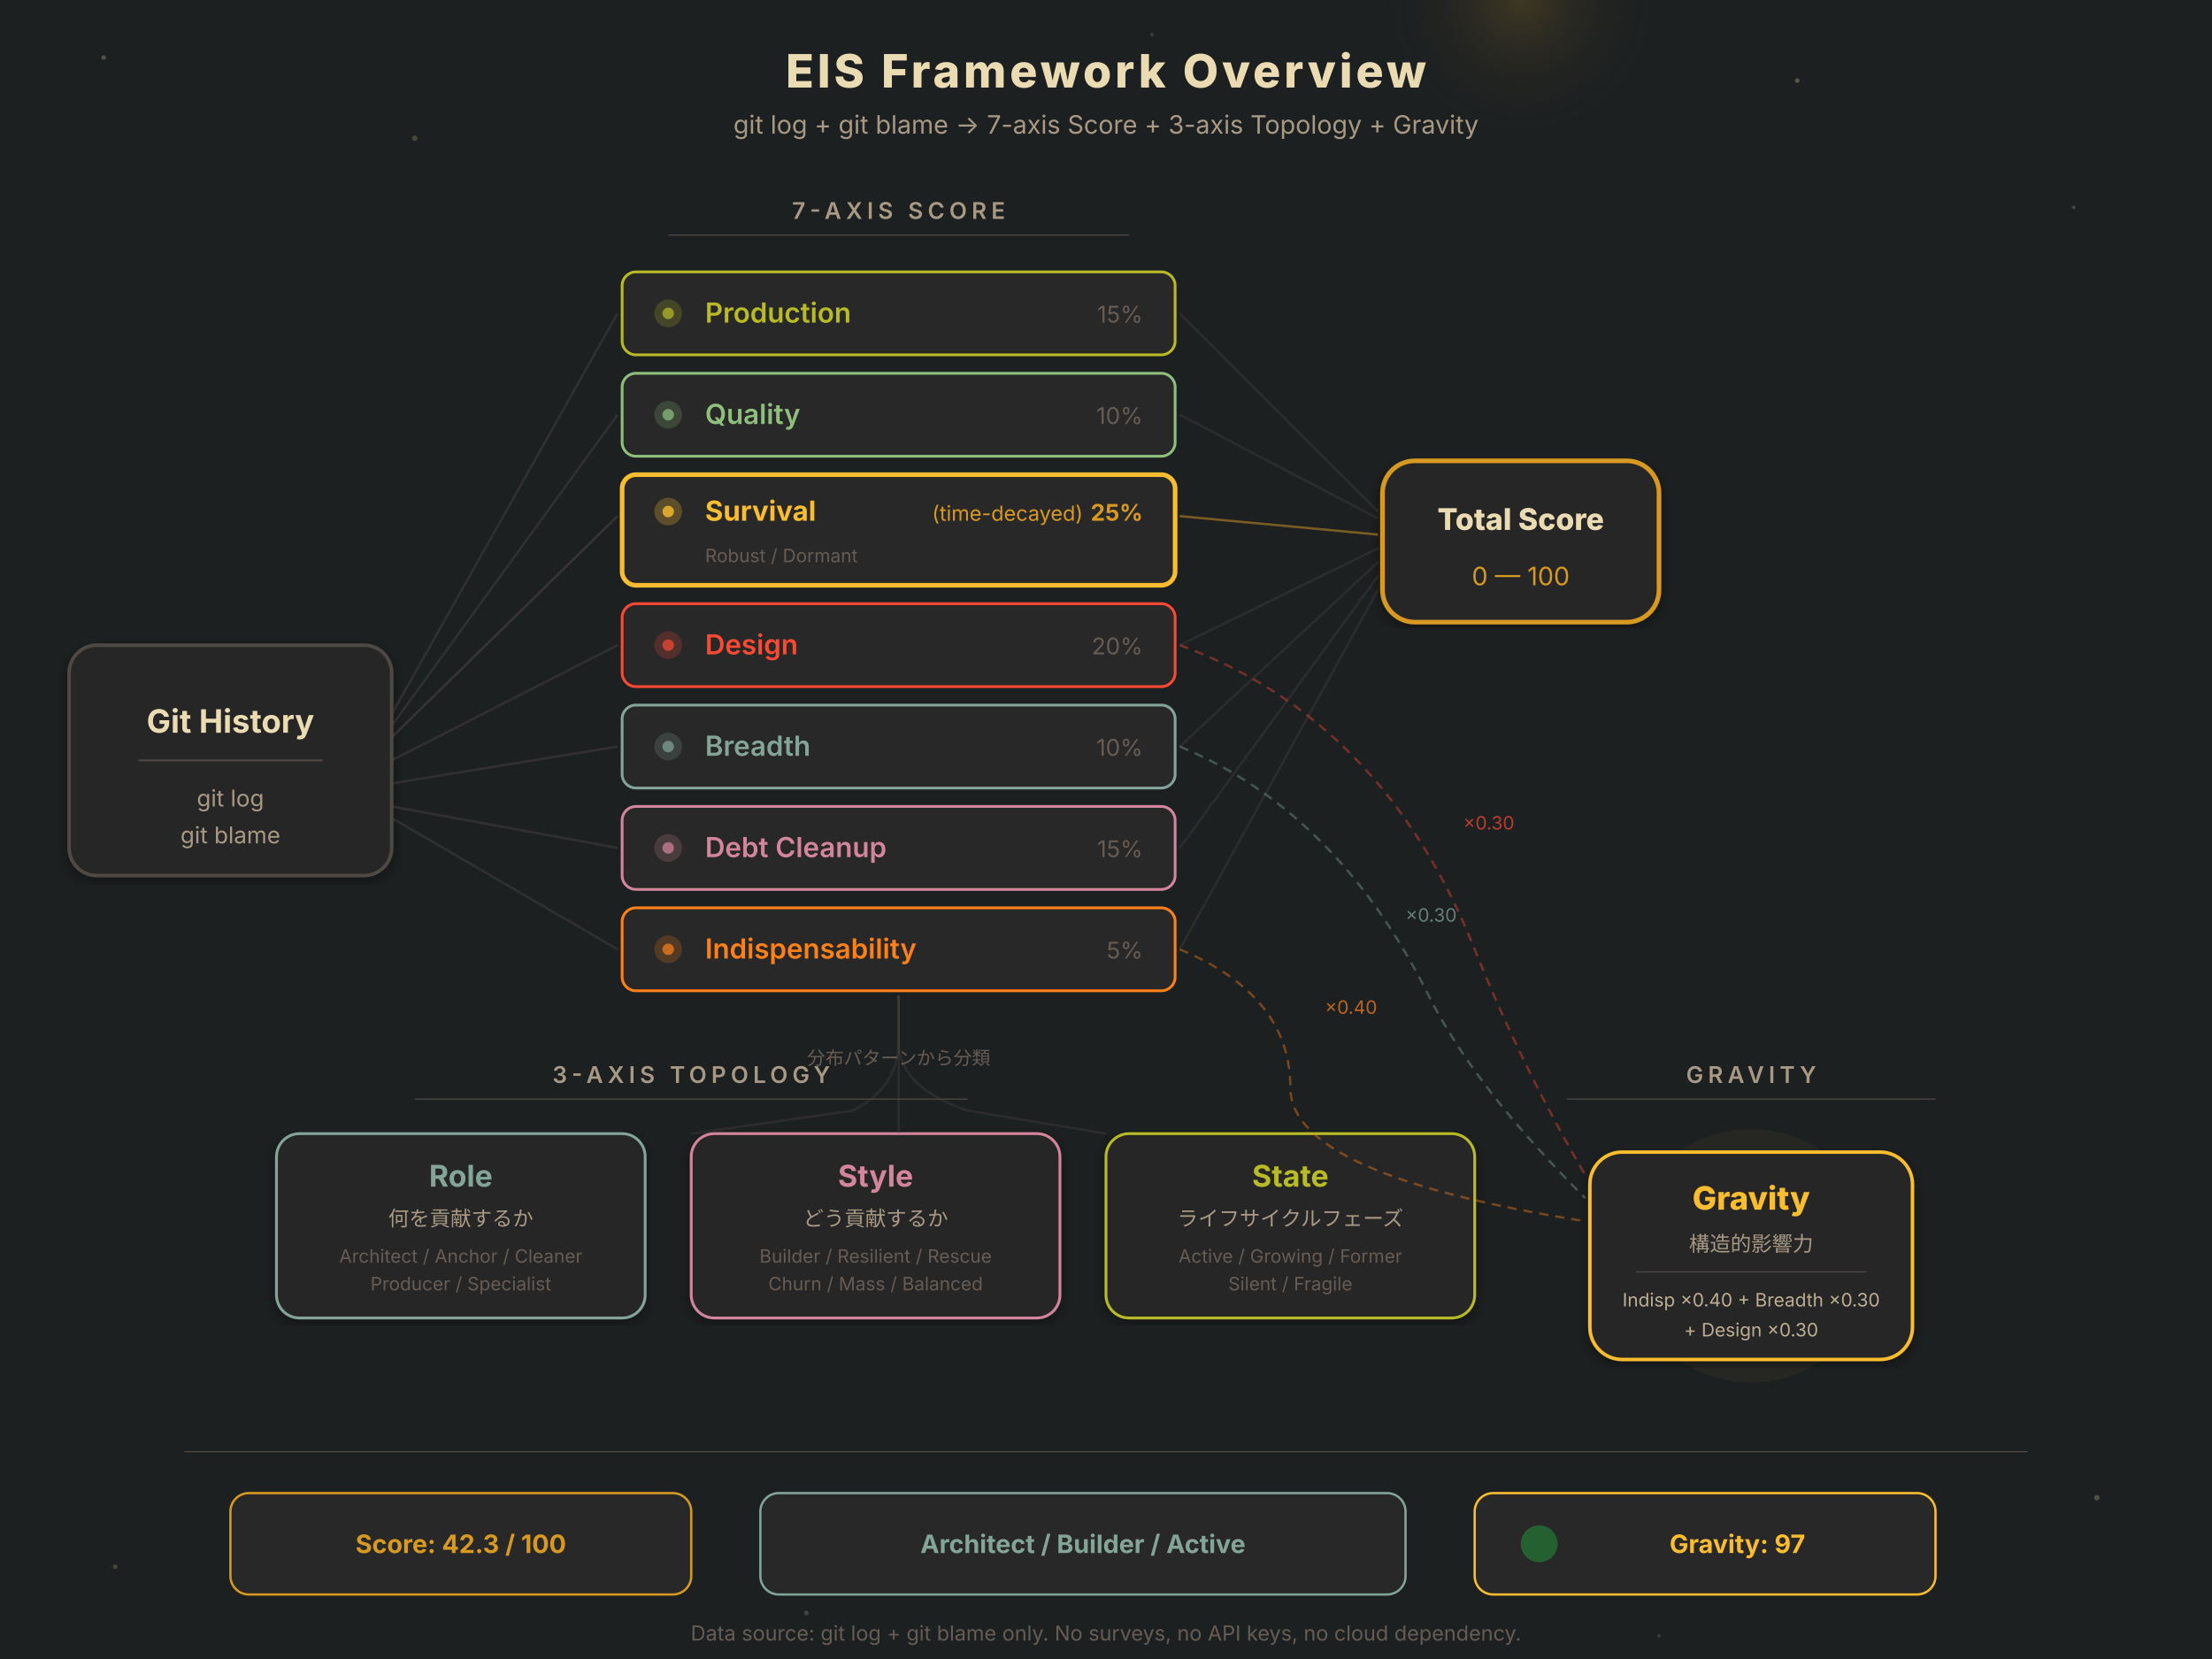
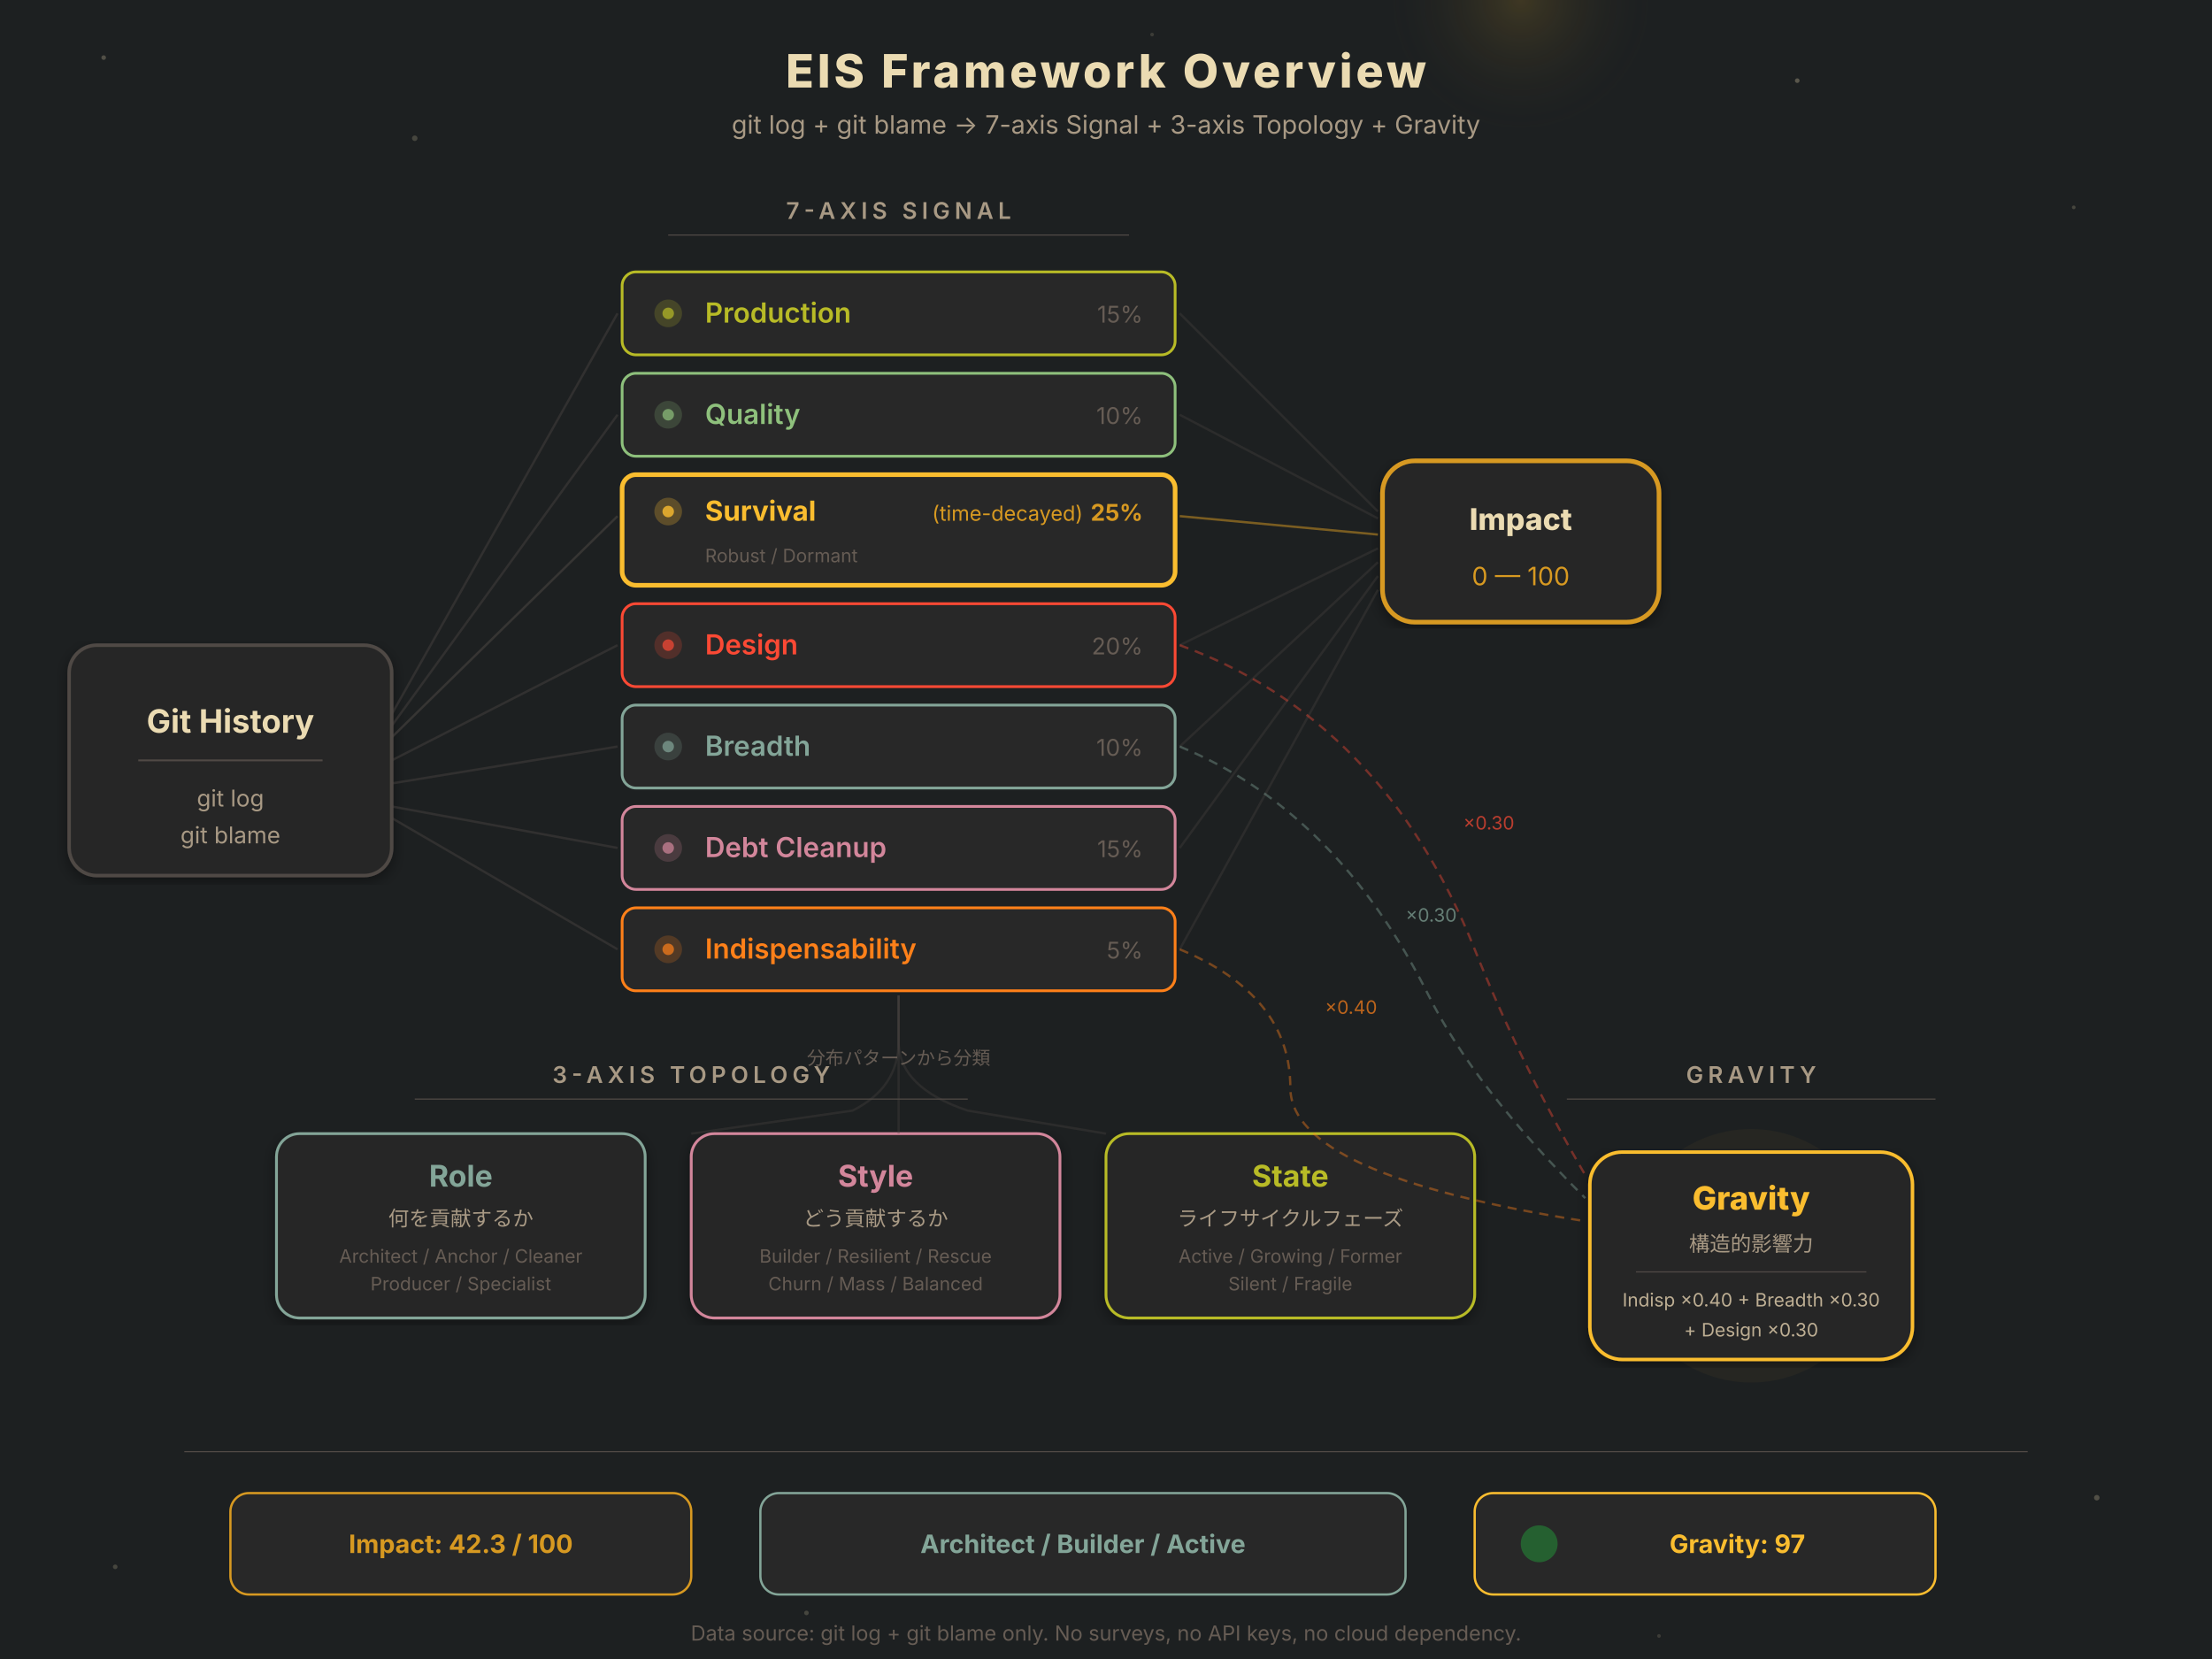
<svg xmlns="http://www.w3.org/2000/svg" width="960" height="720" viewBox="0 0 960 720">
  <defs>
    <radialGradient id="glow-gold" cx="50%" cy="50%" r="50%">
      <stop offset="0%" stop-color="#fabd2f" stop-opacity="0.15" />
      <stop offset="100%" stop-color="#1d2021" stop-opacity="0" />
    </radialGradient>
    <filter id="shadow" x="-4%" y="-4%" width="108%" height="108%">
      <feDropShadow dx="0" dy="2" stdDeviation="3" flood-color="#000" flood-opacity="0.4" />
    </filter>
  </defs>
  <rect width="960" height="720" fill="#1d2021" />
  <circle cx="45" cy="25" r="1" fill="#ebdbb2" opacity="0.25" />
  <circle cx="180" cy="60" r="1.2" fill="#ebdbb2" opacity="0.2" />
  <circle cx="780" cy="35" r="1" fill="#ebdbb2" opacity="0.3" />
  <circle cx="900" cy="90" r="0.8" fill="#ebdbb2" opacity="0.2" />
  <circle cx="50" cy="680" r="1" fill="#ebdbb2" opacity="0.2" />
  <circle cx="910" cy="650" r="1.2" fill="#ebdbb2" opacity="0.25" />
  <circle cx="500" cy="15" r="0.8" fill="#ebdbb2" opacity="0.15" />
  <circle cx="350" cy="700" r="1" fill="#ebdbb2" opacity="0.2" />
  <circle cx="720" cy="710" r="0.8" fill="#ebdbb2" opacity="0.15" />
  <text x="480" y="38" text-anchor="middle" fill="#ebdbb2" font-size="20" font-weight="800" font-family="-apple-system,BlinkMacSystemFont,'Segoe UI',sans-serif" letter-spacing="1.5">EIS Framework Overview</text>
-   <text x="480" y="58" text-anchor="middle" fill="#a89984" font-size="11" font-family="-apple-system,sans-serif">git log + git blame → 7-axis Score + 3-axis Topology + Gravity</text>
+   <text x="480" y="58" text-anchor="middle" fill="#a89984" font-size="11" font-family="-apple-system,sans-serif">git log + git blame → 7-axis Signal + 3-axis Topology + Gravity</text>
  <rect x="30" y="280" width="140" height="100" rx="12" fill="#282828" stroke="#504945" stroke-width="1.5" filter="url(#shadow)" />
  <text x="100" y="318" text-anchor="middle" fill="#ebdbb2" font-size="14" font-weight="700" font-family="-apple-system,sans-serif">Git History</text>
  <line x1="60" y1="330" x2="140" y2="330" stroke="#504945" stroke-width="0.8" />
  <text x="100" y="350" text-anchor="middle" fill="#a89984" font-size="10" font-family="-apple-system,sans-serif">git log</text>
  <text x="100" y="366" text-anchor="middle" fill="#a89984" font-size="10" font-family="-apple-system,sans-serif">git blame</text>
-   <text x="390" y="95" text-anchor="middle" fill="#a89984" font-size="10" font-weight="600" font-family="-apple-system,sans-serif" letter-spacing="2">7-AXIS SCORE</text>
+   <text x="390" y="95" text-anchor="middle" fill="#a89984" font-size="10" font-weight="600" font-family="-apple-system,sans-serif" letter-spacing="2">7-AXIS SIGNAL</text>
  <line x1="290" y1="102" x2="490" y2="102" stroke="#504945" stroke-width="0.5" />
  <rect x="270" y="118" width="240" height="36" rx="6" fill="#282828" stroke="#b8bb26" stroke-width="1.2" />
  <circle cx="290" cy="136" r="6" fill="#b8bb26" opacity="0.2" />
  <circle cx="290" cy="136" r="2.5" fill="#b8bb26" opacity="0.7" />
  <text x="306" y="140" fill="#b8bb26" font-size="12" font-weight="600" font-family="-apple-system,sans-serif">Production</text>
  <text x="496" y="140" text-anchor="end" fill="#665c54" font-size="10" font-family="-apple-system,sans-serif">15%</text>
  <rect x="270" y="162" width="240" height="36" rx="6" fill="#282828" stroke="#8ec07c" stroke-width="1.2" />
  <circle cx="290" cy="180" r="6" fill="#8ec07c" opacity="0.2" />
  <circle cx="290" cy="180" r="2.5" fill="#8ec07c" opacity="0.7" />
  <text x="306" y="184" fill="#8ec07c" font-size="12" font-weight="600" font-family="-apple-system,sans-serif">Quality</text>
  <text x="496" y="184" text-anchor="end" fill="#665c54" font-size="10" font-family="-apple-system,sans-serif">10%</text>
  <rect x="270" y="206" width="240" height="48" rx="6" fill="#282828" stroke="#fabd2f" stroke-width="2" />
  <circle cx="290" cy="222" r="6" fill="#fabd2f" opacity="0.25" />
  <circle cx="290" cy="222" r="2.5" fill="#fabd2f" opacity="0.8" />
  <text x="306" y="226" fill="#fabd2f" font-size="12" font-weight="700" font-family="-apple-system,sans-serif">Survival</text>
  <text x="470" y="226" text-anchor="end" fill="#d79921" font-size="9" font-family="-apple-system,sans-serif">(time-decayed)</text>
  <text x="496" y="226" text-anchor="end" fill="#d79921" font-size="10" font-weight="700" font-family="-apple-system,sans-serif">25%</text>
  <text x="306" y="244" fill="#665c54" font-size="8" font-family="-apple-system,sans-serif">Robust / Dormant</text>
  <rect x="270" y="262" width="240" height="36" rx="6" fill="#282828" stroke="#fb4934" stroke-width="1.2" />
  <circle cx="290" cy="280" r="6" fill="#fb4934" opacity="0.2" />
  <circle cx="290" cy="280" r="2.5" fill="#fb4934" opacity="0.7" />
  <text x="306" y="284" fill="#fb4934" font-size="12" font-weight="600" font-family="-apple-system,sans-serif">Design</text>
  <text x="496" y="284" text-anchor="end" fill="#665c54" font-size="10" font-family="-apple-system,sans-serif">20%</text>
  <rect x="270" y="306" width="240" height="36" rx="6" fill="#282828" stroke="#83a598" stroke-width="1.2" />
  <circle cx="290" cy="324" r="6" fill="#83a598" opacity="0.2" />
  <circle cx="290" cy="324" r="2.5" fill="#83a598" opacity="0.7" />
  <text x="306" y="328" fill="#83a598" font-size="12" font-weight="600" font-family="-apple-system,sans-serif">Breadth</text>
  <text x="496" y="328" text-anchor="end" fill="#665c54" font-size="10" font-family="-apple-system,sans-serif">10%</text>
  <rect x="270" y="350" width="240" height="36" rx="6" fill="#282828" stroke="#d3869b" stroke-width="1.2" />
  <circle cx="290" cy="368" r="6" fill="#d3869b" opacity="0.2" />
  <circle cx="290" cy="368" r="2.5" fill="#d3869b" opacity="0.7" />
  <text x="306" y="372" fill="#d3869b" font-size="12" font-weight="600" font-family="-apple-system,sans-serif">Debt Cleanup</text>
  <text x="496" y="372" text-anchor="end" fill="#665c54" font-size="10" font-family="-apple-system,sans-serif">15%</text>
  <rect x="270" y="394" width="240" height="36" rx="6" fill="#282828" stroke="#fe8019" stroke-width="1.2" />
  <circle cx="290" cy="412" r="6" fill="#fe8019" opacity="0.2" />
  <circle cx="290" cy="412" r="2.5" fill="#fe8019" opacity="0.7" />
  <text x="306" y="416" fill="#fe8019" font-size="12" font-weight="600" font-family="-apple-system,sans-serif">Indispensability</text>
  <text x="496" y="416" text-anchor="end" fill="#665c54" font-size="10" font-family="-apple-system,sans-serif">5%</text>
  <line x1="170" y1="310" x2="268" y2="136" stroke="#504945" stroke-width="1" opacity="0.4" />
  <line x1="170" y1="315" x2="268" y2="180" stroke="#504945" stroke-width="1" opacity="0.4" />
  <line x1="170" y1="320" x2="268" y2="224" stroke="#504945" stroke-width="1" opacity="0.5" />
  <line x1="170" y1="330" x2="268" y2="280" stroke="#504945" stroke-width="1" opacity="0.4" />
  <line x1="170" y1="340" x2="268" y2="324" stroke="#504945" stroke-width="1" opacity="0.4" />
  <line x1="170" y1="350" x2="268" y2="368" stroke="#504945" stroke-width="1" opacity="0.4" />
  <line x1="170" y1="355" x2="268" y2="412" stroke="#504945" stroke-width="1" opacity="0.4" />
  <circle cx="660" y="250" r="60" fill="url(#glow-gold)" />
  <rect x="600" y="200" width="120" height="70" rx="14" fill="#282828" stroke="#d79921" stroke-width="2" filter="url(#shadow)" />
-   <text x="660" y="230" text-anchor="middle" fill="#ebdbb2" font-size="13" font-weight="800" font-family="-apple-system,sans-serif">Total Score</text>
+   <text x="660" y="230" text-anchor="middle" fill="#ebdbb2" font-size="13" font-weight="800" font-family="-apple-system,sans-serif">Impact</text>
  <text x="660" y="254" text-anchor="middle" fill="#d79921" font-size="11" font-family="-apple-system,sans-serif">0 — 100</text>
  <line x1="512" y1="136" x2="598" y2="222" stroke="#504945" stroke-width="1" opacity="0.3" marker-end="none" />
  <line x1="512" y1="180" x2="598" y2="225" stroke="#504945" stroke-width="1" opacity="0.3" />
  <line x1="512" y1="224" x2="598" y2="232" stroke="#d79921" stroke-width="1" opacity="0.5" />
  <line x1="512" y1="280" x2="598" y2="238" stroke="#504945" stroke-width="1" opacity="0.3" />
  <line x1="512" y1="324" x2="598" y2="244" stroke="#504945" stroke-width="1" opacity="0.3" />
  <line x1="512" y1="368" x2="598" y2="250" stroke="#504945" stroke-width="1" opacity="0.3" />
  <line x1="512" y1="412" x2="598" y2="256" stroke="#504945" stroke-width="1" opacity="0.3" />
  <text x="300" y="470" text-anchor="middle" fill="#a89984" font-size="10" font-weight="600" font-family="-apple-system,sans-serif" letter-spacing="2">3-AXIS TOPOLOGY</text>
  <line x1="180" y1="477" x2="420" y2="477" stroke="#504945" stroke-width="0.5" />
  <rect x="120" y="492" width="160" height="80" rx="10" fill="#282828" stroke="#83a598" stroke-width="1.2" filter="url(#shadow)" />
  <text x="200" y="515" text-anchor="middle" fill="#83a598" font-size="13" font-weight="700" font-family="-apple-system,sans-serif">Role</text>
  <text x="200" y="532" text-anchor="middle" fill="#a89984" font-size="9" font-family="-apple-system,sans-serif">何を貢献するか</text>
  <text x="200" y="548" text-anchor="middle" fill="#665c54" font-size="8" font-family="-apple-system,sans-serif">Architect / Anchor / Cleaner</text>
  <text x="200" y="560" text-anchor="middle" fill="#665c54" font-size="8" font-family="-apple-system,sans-serif">Producer / Specialist</text>
  <rect x="300" y="492" width="160" height="80" rx="10" fill="#282828" stroke="#d3869b" stroke-width="1.2" filter="url(#shadow)" />
  <text x="380" y="515" text-anchor="middle" fill="#d3869b" font-size="13" font-weight="700" font-family="-apple-system,sans-serif">Style</text>
  <text x="380" y="532" text-anchor="middle" fill="#a89984" font-size="9" font-family="-apple-system,sans-serif">どう貢献するか</text>
  <text x="380" y="548" text-anchor="middle" fill="#665c54" font-size="8" font-family="-apple-system,sans-serif">Builder / Resilient / Rescue</text>
  <text x="380" y="560" text-anchor="middle" fill="#665c54" font-size="8" font-family="-apple-system,sans-serif">Churn / Mass / Balanced</text>
  <rect x="480" y="492" width="160" height="80" rx="10" fill="#282828" stroke="#b8bb26" stroke-width="1.2" filter="url(#shadow)" />
  <text x="560" y="515" text-anchor="middle" fill="#b8bb26" font-size="13" font-weight="700" font-family="-apple-system,sans-serif">State</text>
  <text x="560" y="532" text-anchor="middle" fill="#a89984" font-size="9" font-family="-apple-system,sans-serif">ライフサイクルフェーズ</text>
  <text x="560" y="548" text-anchor="middle" fill="#665c54" font-size="8" font-family="-apple-system,sans-serif">Active / Growing / Former</text>
  <text x="560" y="560" text-anchor="middle" fill="#665c54" font-size="8" font-family="-apple-system,sans-serif">Silent / Fragile</text>
  <path d="M390,432 L390,452 Q390,472 370,482 L300,492" stroke="#504945" stroke-width="1" fill="none" opacity="0.3" />
  <path d="M390,432 L390,492" stroke="#504945" stroke-width="1" fill="none" opacity="0.3" />
  <path d="M390,432 L390,452 Q390,472 420,482 L480,492" stroke="#504945" stroke-width="1" fill="none" opacity="0.3" />
  <text x="390" y="462" text-anchor="middle" fill="#665c54" font-size="8" font-family="-apple-system,sans-serif">分布パターンから分類</text>
  <text x="760" y="470" text-anchor="middle" fill="#a89984" font-size="10" font-weight="600" font-family="-apple-system,sans-serif" letter-spacing="2">GRAVITY</text>
  <line x1="680" y1="477" x2="840" y2="477" stroke="#504945" stroke-width="0.5" />
  <circle cx="760" cy="545" r="55" fill="#fabd2f" opacity="0.04" />
  <circle cx="760" cy="545" r="38" fill="#fabd2f" opacity="0.08" />
  <circle cx="760" cy="545" r="22" fill="#fabd2f" opacity="0.12" />
  <rect x="690" y="500" width="140" height="90" rx="14" fill="#282828" stroke="#fabd2f" stroke-width="1.5" filter="url(#shadow)" />
  <text x="760" y="525" text-anchor="middle" fill="#fabd2f" font-size="14" font-weight="800" font-family="-apple-system,sans-serif">Gravity</text>
  <text x="760" y="543" text-anchor="middle" fill="#a89984" font-size="9" font-family="-apple-system,sans-serif">構造的影響力</text>
  <line x1="710" y1="552" x2="810" y2="552" stroke="#504945" stroke-width="0.5" />
  <text x="760" y="567" text-anchor="middle" fill="#bdae93" font-size="8" font-family="-apple-system,sans-serif">Indisp ×0.40 + Breadth ×0.30</text>
  <text x="760" y="580" text-anchor="middle" fill="#bdae93" font-size="8" font-family="-apple-system,sans-serif">+ Design ×0.30</text>
  <path d="M512,412 Q560,432 560,472 Q560,510 688,530" stroke="#fe8019" stroke-width="1" fill="none" opacity="0.4" stroke-dasharray="4,3" />
  <path d="M512,324 Q580,352 620,432 Q640,472 688,520" stroke="#83a598" stroke-width="1" fill="none" opacity="0.4" stroke-dasharray="4,3" />
  <path d="M512,280 Q600,312 640,412 Q660,462 688,510" stroke="#fb4934" stroke-width="1" fill="none" opacity="0.4" stroke-dasharray="4,3" />
  <text x="575" y="440" fill="#fe8019" font-size="8" font-family="-apple-system,sans-serif" opacity="0.7">×0.40</text>
  <text x="610" y="400" fill="#83a598" font-size="8" font-family="-apple-system,sans-serif" opacity="0.7">×0.30</text>
  <text x="635" y="360" fill="#fb4934" font-size="8" font-family="-apple-system,sans-serif" opacity="0.7">×0.30</text>
  <line x1="80" y1="630" x2="880" y2="630" stroke="#504945" stroke-width="0.5" />
  <rect x="100" y="648" width="200" height="44" rx="8" fill="#282828" stroke="#d79921" stroke-width="1" />
-   <text x="200" y="674" text-anchor="middle" fill="#d79921" font-size="11" font-weight="700" font-family="-apple-system,sans-serif">Score: 42.3 / 100</text>
+   <text x="200" y="674" text-anchor="middle" fill="#d79921" font-size="11" font-weight="700" font-family="-apple-system,sans-serif">Impact: 42.3 / 100</text>
  <rect x="330" y="648" width="280" height="44" rx="8" fill="#282828" stroke="#83a598" stroke-width="1" />
  <text x="470" y="674" text-anchor="middle" fill="#83a598" font-size="11" font-weight="700" font-family="-apple-system,sans-serif">Architect / Builder / Active</text>
  <rect x="640" y="648" width="200" height="44" rx="8" fill="#282828" stroke="#fabd2f" stroke-width="1" />
  <circle cx="668" cy="670" r="8" fill="#238636" opacity="0.6" />
  <text x="754" y="674" text-anchor="middle" fill="#fabd2f" font-size="11" font-weight="700" font-family="-apple-system,sans-serif">Gravity: 97</text>
  <text x="480" y="712" text-anchor="middle" fill="#665c54" font-size="9" font-family="-apple-system,sans-serif">Data source: git log + git blame only. No surveys, no API keys, no cloud dependency.</text>
</svg>
